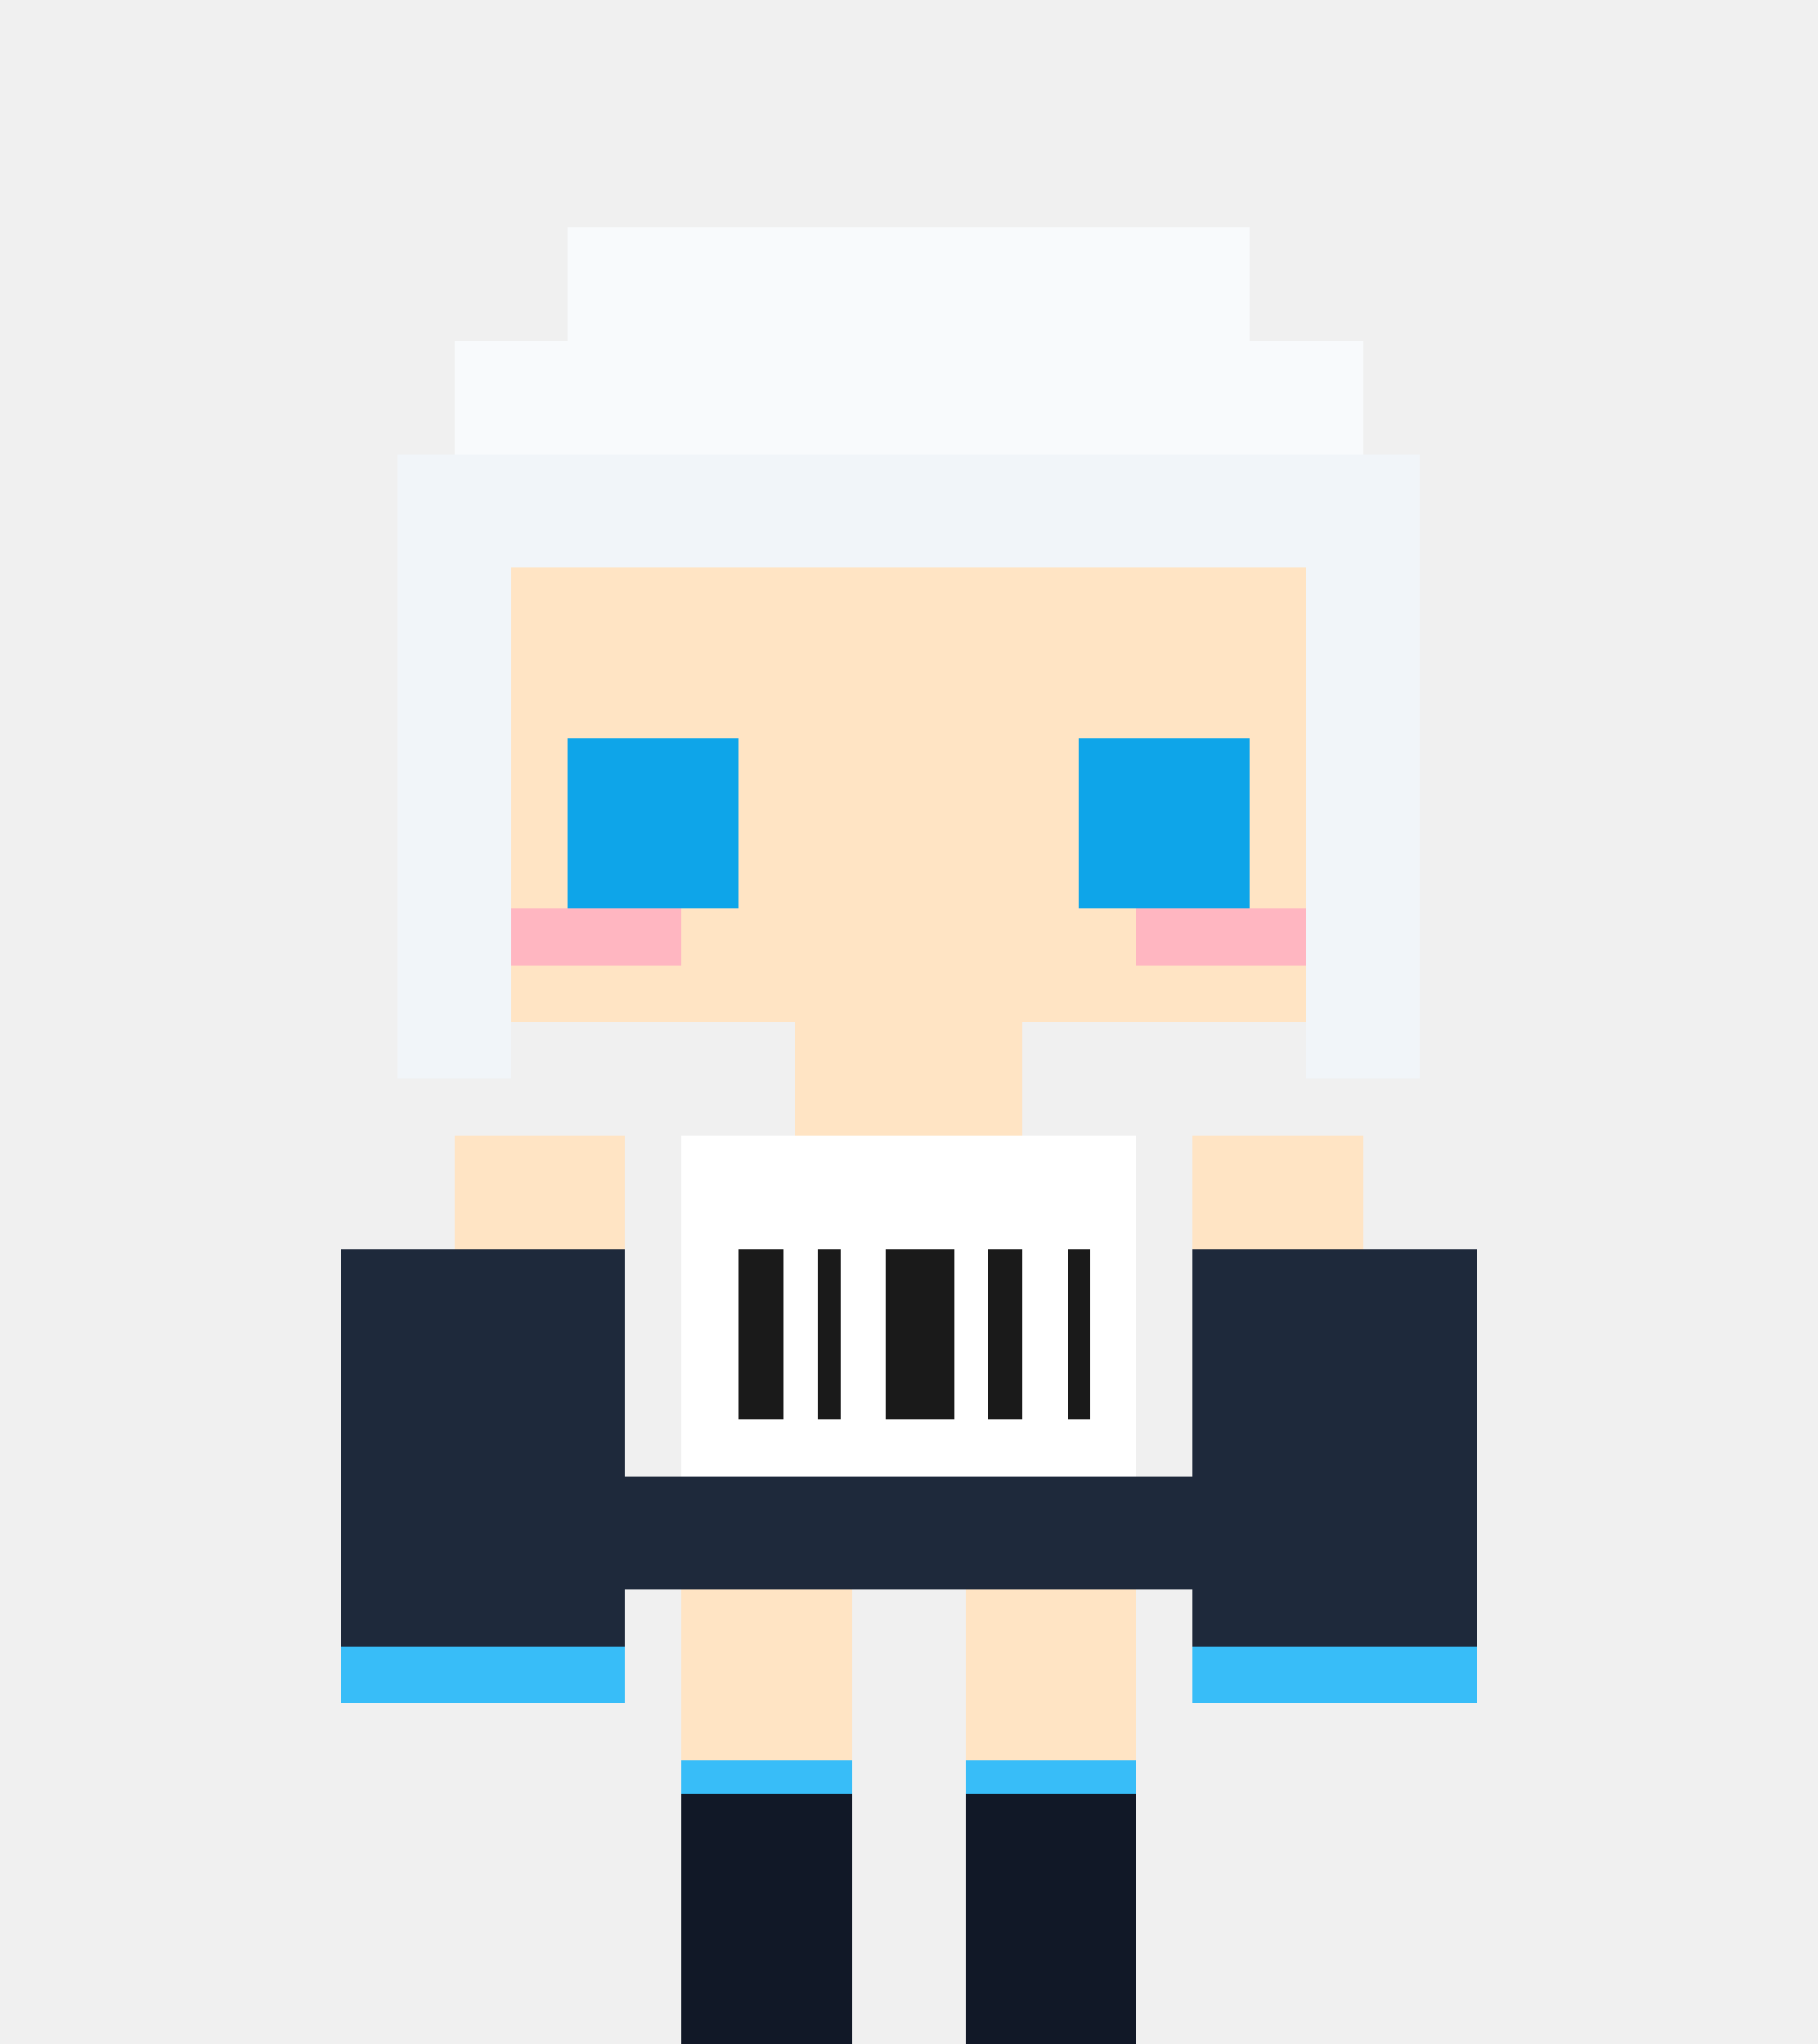
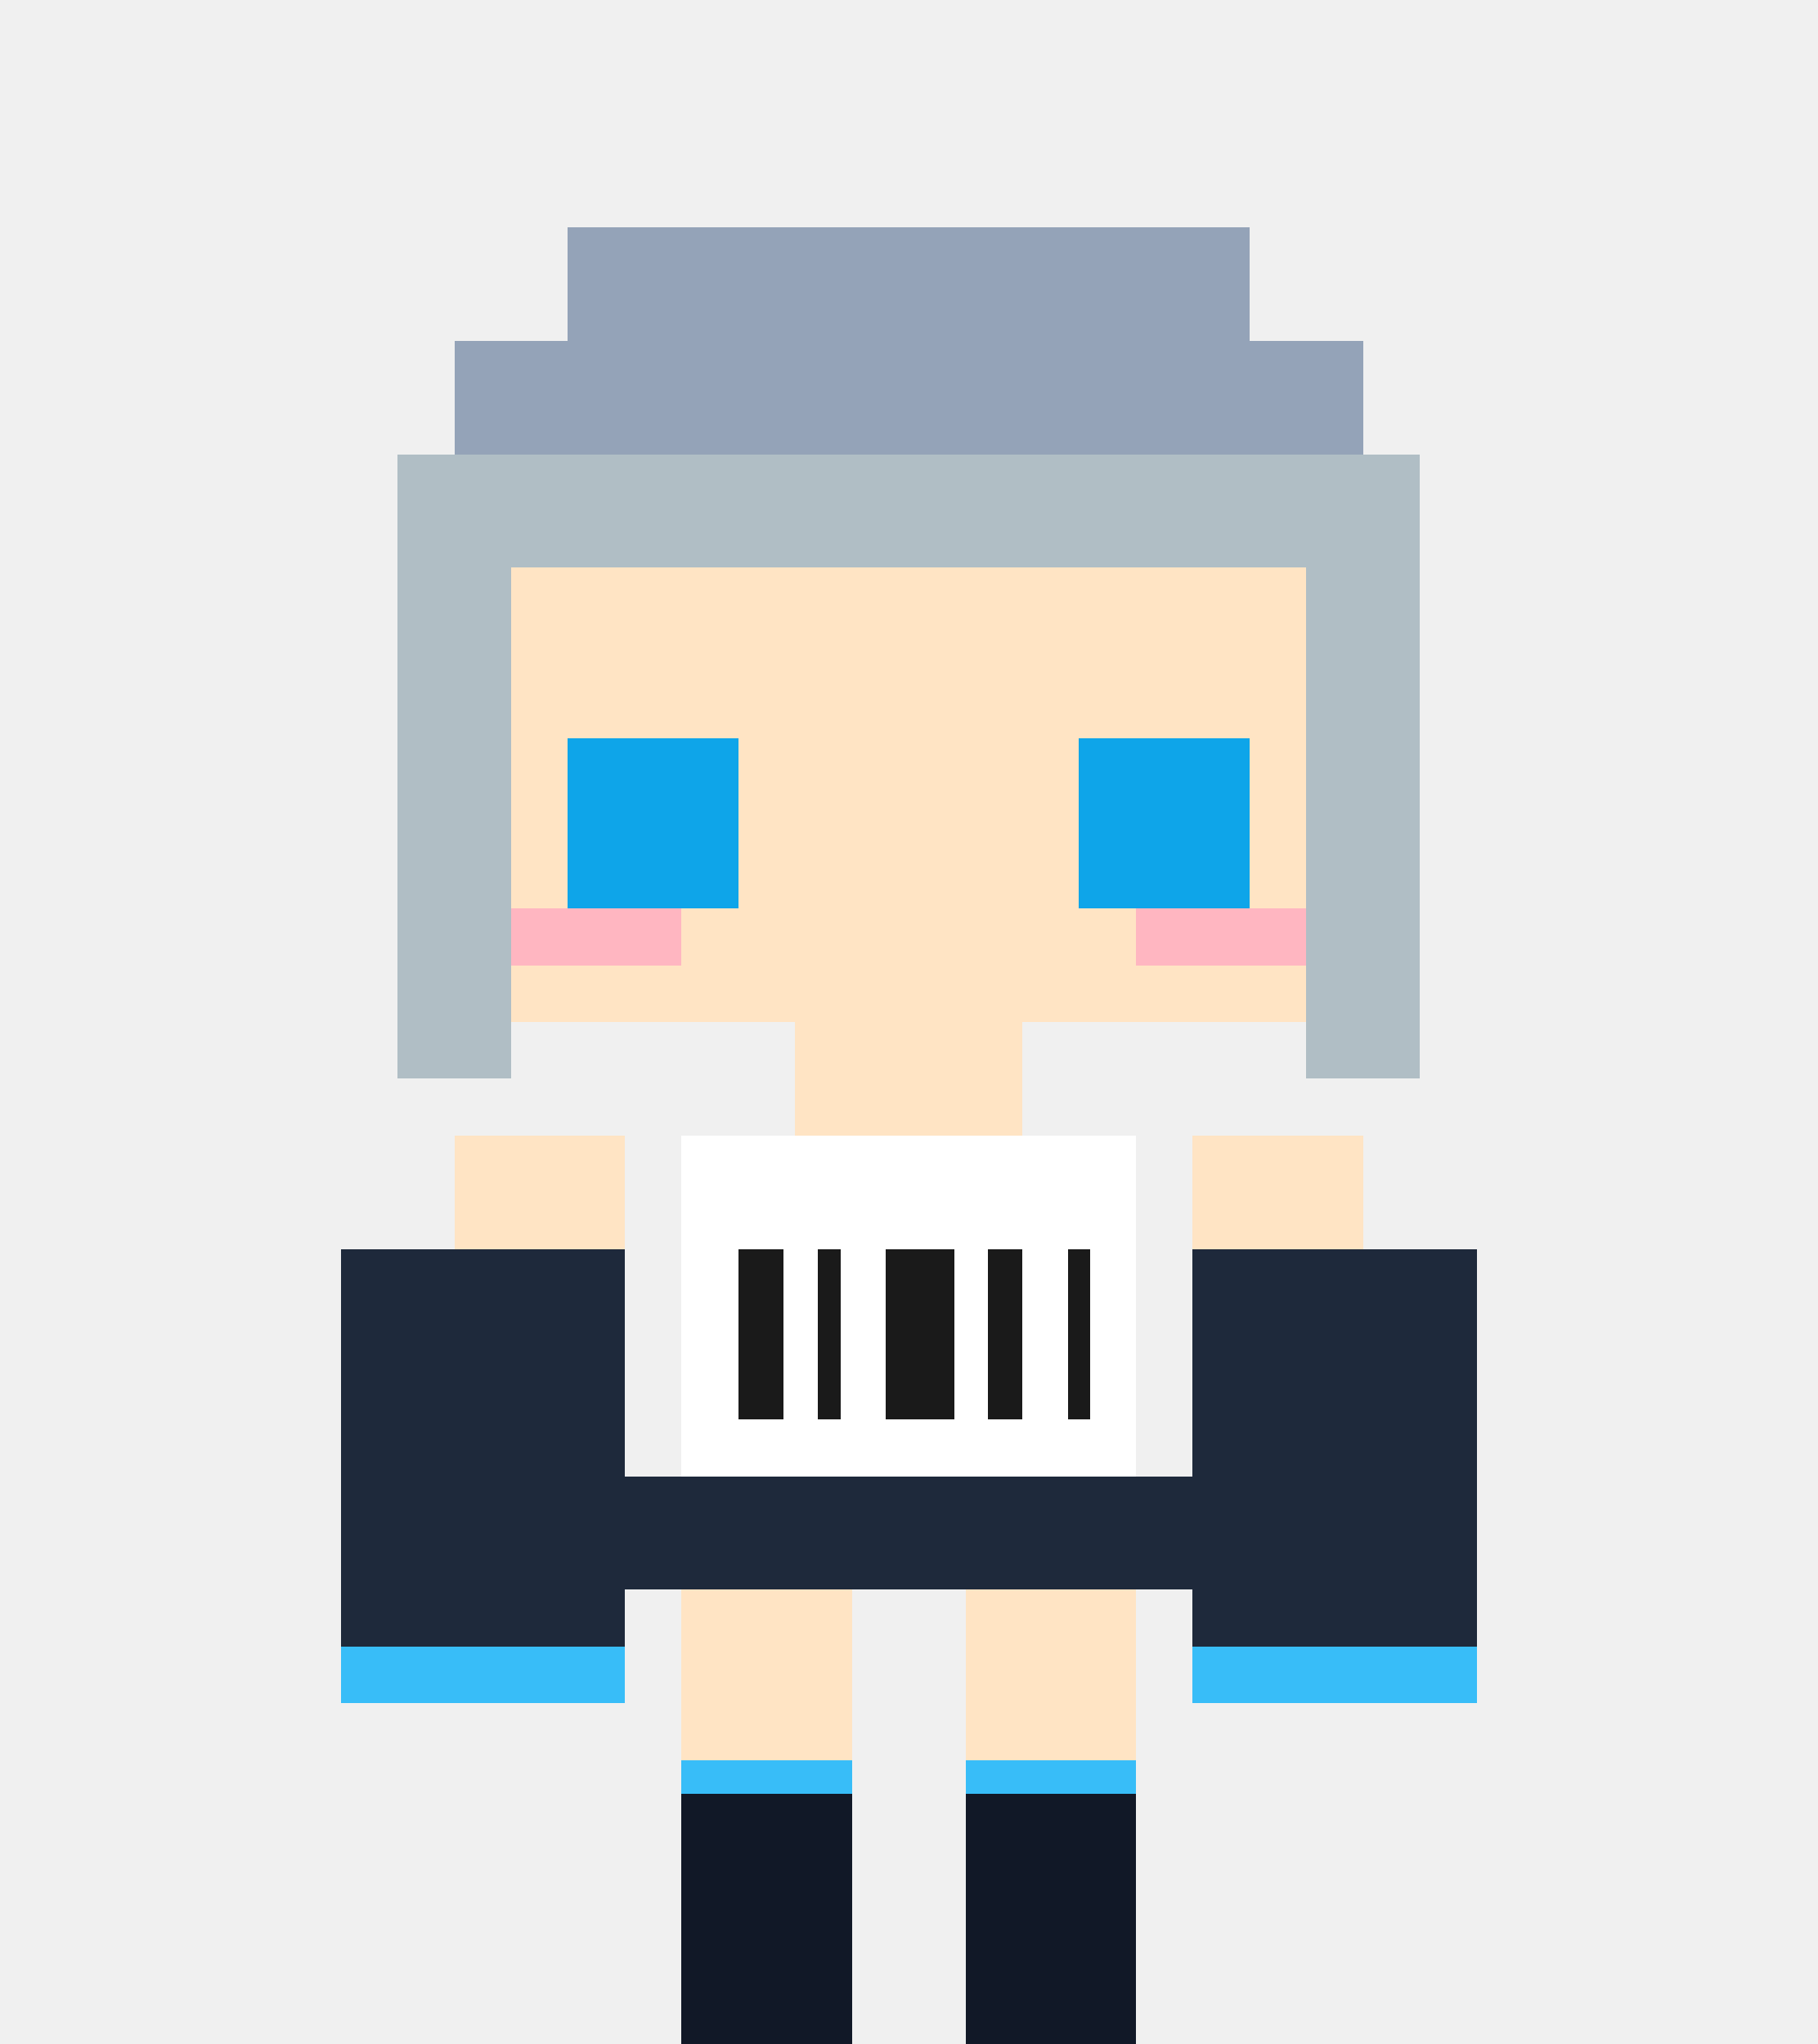
<svg xmlns="http://www.w3.org/2000/svg" viewBox="0 0 160 180" width="160" height="180" shape-rendering="crispEdges">
-   <g fill="#F8FAFC">
+   <g fill="#94A3B8">
    <rect x="50" y="20" width="60" height="10" />
    <rect x="40" y="30" width="80" height="20" />
  </g>
  <g fill="#FFE4C4">
    <rect x="45" y="50" width="70" height="40" />
    <rect x="70" y="90" width="20" height="10" />
    <rect x="40" y="100" width="15" height="10" />
    <rect x="105" y="100" width="15" height="10" />
    <rect x="60" y="140" width="15" height="15" />
    <rect x="85" y="140" width="15" height="15" />
  </g>
  <g fill="#0EA5E9">
    <rect x="50" y="65" width="15" height="15" />
    <rect x="95" y="65" width="15" height="15" />
  </g>
  <g fill="#FFB6C1">
    <rect x="45" y="80" width="15" height="5" />
    <rect x="100" y="80" width="15" height="5" />
  </g>
-   <g fill="#F1F5F9">
+   <g fill="#B0BEC5">
    <rect x="45" y="40" width="70" height="10" />
    <rect x="35" y="40" width="10" height="55" />
    <rect x="115" y="40" width="10" height="55" />
  </g>
  <g fill="#FFFFFF">
    <rect x="60" y="100" width="40" height="40" />
    <rect x="65" y="110" width="4" height="15" fill="#1A1A1A" />
    <rect x="72" y="110" width="2" height="15" fill="#1A1A1A" />
    <rect x="78" y="110" width="6" height="15" fill="#1A1A1A" />
    <rect x="87" y="110" width="3" height="15" fill="#1A1A1A" />
    <rect x="94" y="110" width="2" height="15" fill="#1A1A1A" />
  </g>
  <g fill="#1E293B">
    <rect x="30" y="110" width="25" height="40" />
    <rect x="105" y="110" width="25" height="40" />
    <rect x="50" y="130" width="60" height="10" />
  </g>
  <g fill="#111827">
    <rect x="60" y="155" width="15" height="25" />
    <rect x="85" y="155" width="15" height="25" />
  </g>
  <g fill="#38BDF8">
    <rect x="30" y="145" width="25" height="5" />
    <rect x="105" y="145" width="25" height="5" />
    <rect x="60" y="155" width="15" height="3" />
    <rect x="85" y="155" width="15" height="3" />
  </g>
</svg>
